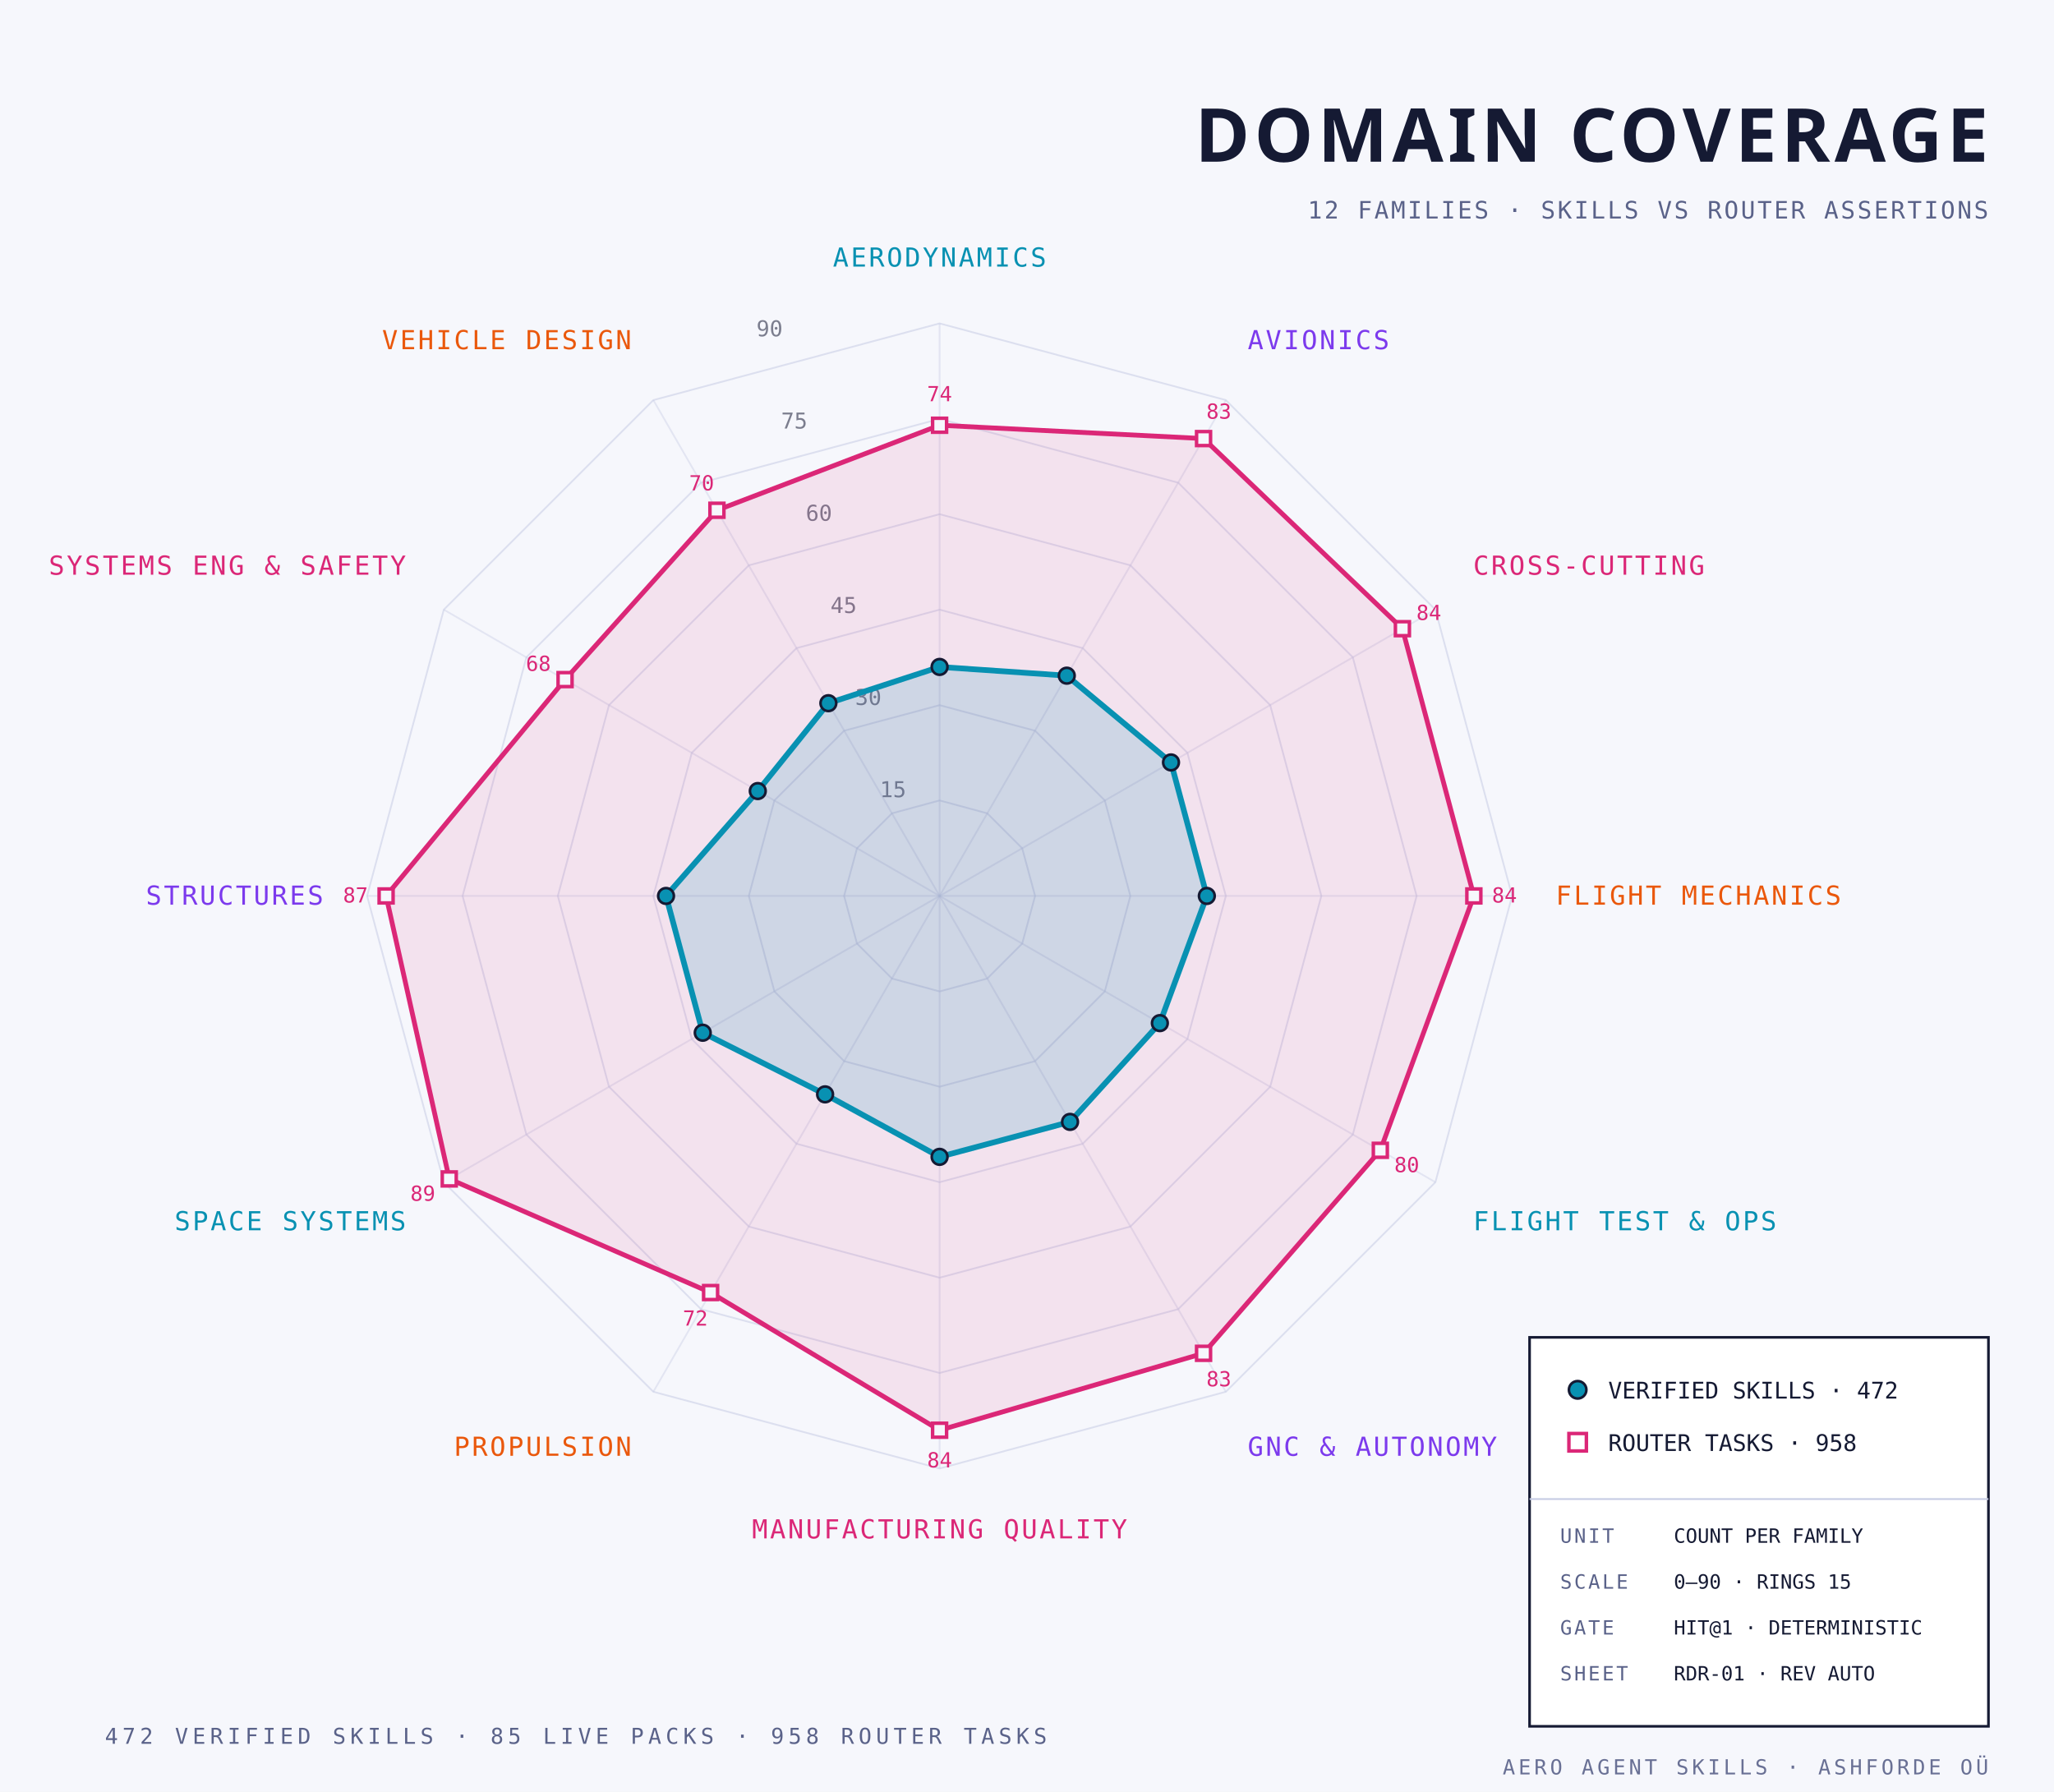
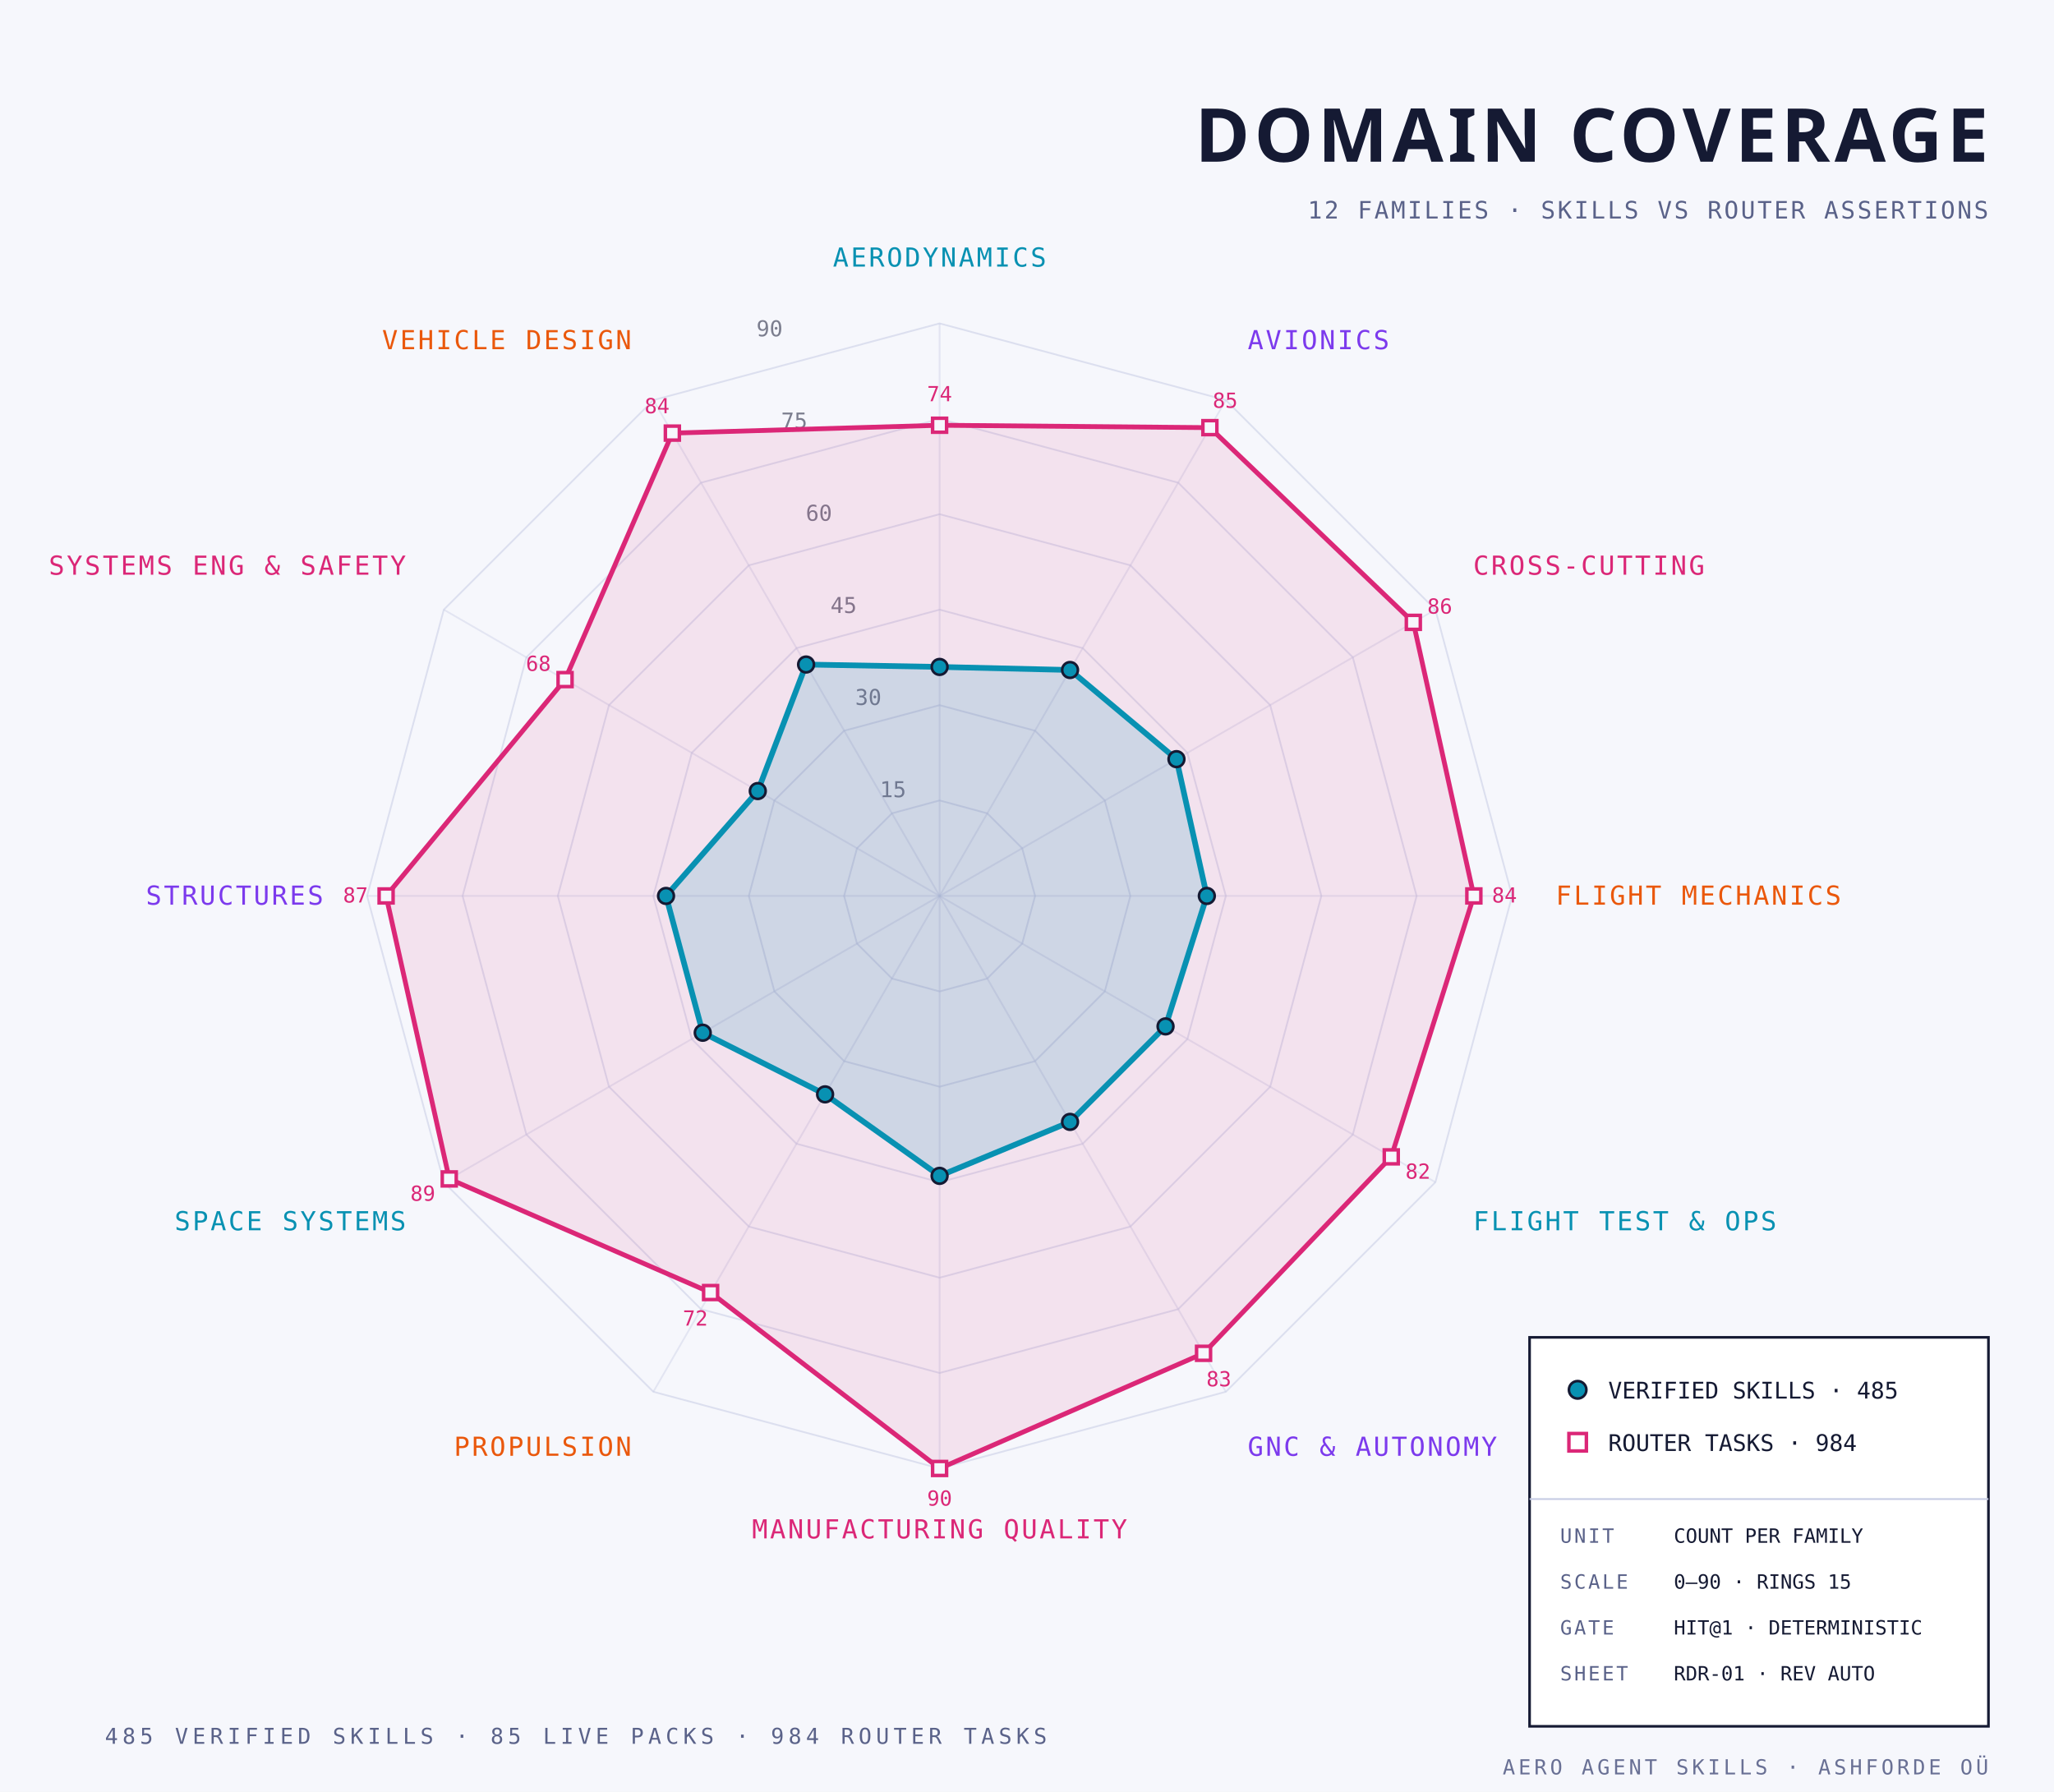
<svg xmlns="http://www.w3.org/2000/svg" width="940" height="820" viewBox="0 0 940 820">
  <style>
    .mono { font-family: "JetBrains Mono", "IBM Plex Mono", "Menlo", monospace; }
    .cond { font-family: "Barlow Condensed", "DIN Condensed", "Arial Narrow", sans-serif; font-weight: 700; text-transform: uppercase; }
    .serif { font-family: "Instrument Serif", Georgia, serif; font-style: italic; }
  </style>
  <rect width="940" height="820" fill="#f6f7fc" />
  <polygon points="430.0,366.3 451.8,372.2 467.8,388.2 473.7,410.0 467.8,431.8 451.8,447.8 430.0,453.7 408.2,447.8 392.2,431.8 386.3,410.0 392.2,388.2 408.2,372.2" fill="none" stroke="#c6cce4" stroke-width="0.8" stroke-opacity="0.55" />
  <polygon points="430.0,322.7 473.7,334.4 505.6,366.3 517.3,410.0 505.6,453.7 473.7,485.6 430.0,497.3 386.3,485.6 354.4,453.7 342.7,410.0 354.4,366.3 386.3,334.4" fill="none" stroke="#c6cce4" stroke-width="0.8" stroke-opacity="0.55" />
  <polygon points="430.0,279.0 495.5,296.6 543.4,344.5 561.0,410.0 543.4,475.5 495.5,523.4 430.0,541.0 364.5,523.4 316.6,475.5 299.0,410.0 316.6,344.5 364.5,296.6" fill="none" stroke="#c6cce4" stroke-width="0.8" stroke-opacity="0.55" />
  <polygon points="430.0,235.3 517.3,258.7 581.3,322.7 604.7,410.0 581.3,497.3 517.3,561.3 430.0,584.7 342.7,561.3 278.7,497.3 255.3,410.0 278.7,322.7 342.7,258.7" fill="none" stroke="#c6cce4" stroke-width="0.8" stroke-opacity="0.55" />
  <polygon points="430.0,191.7 539.2,220.9 619.1,300.8 648.3,410.0 619.1,519.2 539.2,599.1 430.0,628.3 320.8,599.1 240.9,519.2 211.7,410.0 240.9,300.8 320.8,220.9" fill="none" stroke="#c6cce4" stroke-width="0.8" stroke-opacity="0.55" />
  <polygon points="430.0,148.0 561.0,183.1 656.9,279.0 692.0,410.0 656.9,541.0 561.0,636.9 430.0,672.0 299.0,636.9 203.1,541.0 168.0,410.0 203.1,279.0 299.0,183.1" fill="none" stroke="#c6cce4" stroke-width="0.8" stroke-opacity="0.55" />
  <line x1="430" y1="410" x2="430.0" y2="148.0" stroke="#c6cce4" stroke-width="0.8" stroke-opacity="0.4" />
  <line x1="430" y1="410" x2="561.0" y2="183.1" stroke="#c6cce4" stroke-width="0.8" stroke-opacity="0.4" />
  <line x1="430" y1="410" x2="656.9" y2="279.0" stroke="#c6cce4" stroke-width="0.8" stroke-opacity="0.4" />
  <line x1="430" y1="410" x2="692.0" y2="410.0" stroke="#c6cce4" stroke-width="0.8" stroke-opacity="0.4" />
  <line x1="430" y1="410" x2="656.9" y2="541.0" stroke="#c6cce4" stroke-width="0.8" stroke-opacity="0.4" />
  <line x1="430" y1="410" x2="561.0" y2="636.9" stroke="#c6cce4" stroke-width="0.8" stroke-opacity="0.4" />
  <line x1="430" y1="410" x2="430.0" y2="672.0" stroke="#c6cce4" stroke-width="0.8" stroke-opacity="0.4" />
  <line x1="430" y1="410" x2="299.0" y2="636.9" stroke="#c6cce4" stroke-width="0.8" stroke-opacity="0.4" />
  <line x1="430" y1="410" x2="203.1" y2="541.0" stroke="#c6cce4" stroke-width="0.8" stroke-opacity="0.4" />
  <line x1="430" y1="410" x2="168.0" y2="410.0" stroke="#c6cce4" stroke-width="0.8" stroke-opacity="0.4" />
  <line x1="430" y1="410" x2="203.1" y2="279.0" stroke="#c6cce4" stroke-width="0.8" stroke-opacity="0.4" />
  <line x1="430" y1="410" x2="299.0" y2="183.1" stroke="#c6cce4" stroke-width="0.8" stroke-opacity="0.4" />
  <text class="mono" x="414.7" y="364.8" text-anchor="end" font-size="10" fill="#151a33" opacity="0.55">15</text>
  <text class="mono" x="403.4" y="322.6" text-anchor="end" font-size="10" fill="#151a33" opacity="0.55">30</text>
  <text class="mono" x="392.1" y="280.5" text-anchor="end" font-size="10" fill="#151a33" opacity="0.55">45</text>
  <text class="mono" x="380.8" y="238.3" text-anchor="end" font-size="10" fill="#151a33" opacity="0.55">60</text>
  <text class="mono" x="369.5" y="196.1" text-anchor="end" font-size="10" fill="#151a33" opacity="0.55">75</text>
  <text class="mono" x="358.2" y="153.9" text-anchor="end" font-size="10" fill="#151a33" opacity="0.55">90</text>
  <text class="mono" x="430.0" y="122.0" text-anchor="middle" font-size="12" fill="#0891b2" letter-spacing="1">AERODYNAMICS</text>
  <text class="mono" x="571.0" y="159.8" text-anchor="start" font-size="12" fill="#7c3aed" letter-spacing="1">AVIONICS</text>
  <text class="mono" x="674.2" y="263.0" text-anchor="start" font-size="12" fill="#db2777" letter-spacing="1">CROSS-CUTTING</text>
  <text class="mono" x="712.0" y="414.0" text-anchor="start" font-size="12" fill="#ea580c" letter-spacing="1">FLIGHT MECHANICS</text>
  <text class="mono" x="674.2" y="563.0" text-anchor="start" font-size="12" fill="#0891b2" letter-spacing="1">FLIGHT TEST &amp; OPS</text>
  <text class="mono" x="571.0" y="666.2" text-anchor="start" font-size="12" fill="#7c3aed" letter-spacing="1">GNC &amp; AUTONOMY</text>
  <text class="mono" x="430.0" y="704.0" text-anchor="middle" font-size="12" fill="#db2777" letter-spacing="1">MANUFACTURING QUALITY</text>
  <text class="mono" x="289.0" y="666.2" text-anchor="end" font-size="12" fill="#ea580c" letter-spacing="1">PROPULSION</text>
  <text class="mono" x="185.8" y="563.0" text-anchor="end" font-size="12" fill="#0891b2" letter-spacing="1">SPACE SYSTEMS</text>
  <text class="mono" x="148.0" y="414.0" text-anchor="end" font-size="12" fill="#7c3aed" letter-spacing="1">STRUCTURES</text>
  <text class="mono" x="185.8" y="263.0" text-anchor="end" font-size="12" fill="#db2777" letter-spacing="1">SYSTEMS ENG &amp; SAFETY</text>
  <text class="mono" x="289.0" y="159.8" text-anchor="end" font-size="12" fill="#ea580c" letter-spacing="1">VEHICLE DESIGN</text>
-   <polygon points="430.0,194.6 550.8,200.7 641.8,287.7 674.5,410.0 631.7,526.4 550.8,619.3 430.0,654.5 325.2,591.5 205.6,539.5 176.7,410.0 258.6,311.0 328.1,233.5" fill="#db2777" fill-opacity="0.10" stroke="#db2777" stroke-width="2.2" />
+   <polygon points="430.0,194.6 553.7,195.7 646.8,284.8 674.5,410.0 636.7,529.4 550.8,619.3 430.0,672.0 325.2,591.5 205.6,539.5 176.7,410.0 258.6,311.0 307.7,198.2" fill="#db2777" fill-opacity="0.10" stroke="#db2777" stroke-width="2.2" />
  <rect x="426.8" y="191.4" width="6.4" height="6.4" fill="#f6f7fc" stroke="#db2777" stroke-width="1.6" />
-   <rect x="547.6" y="197.5" width="6.4" height="6.4" fill="#f6f7fc" stroke="#db2777" stroke-width="1.6" />
-   <rect x="638.6" y="284.5" width="6.4" height="6.4" fill="#f6f7fc" stroke="#db2777" stroke-width="1.6" />
+   <rect x="550.5" y="192.5" width="6.4" height="6.4" fill="#f6f7fc" stroke="#db2777" stroke-width="1.6" />
+   <rect x="643.6" y="281.6" width="6.4" height="6.4" fill="#f6f7fc" stroke="#db2777" stroke-width="1.6" />
  <rect x="671.3" y="406.8" width="6.4" height="6.4" fill="#f6f7fc" stroke="#db2777" stroke-width="1.6" />
-   <rect x="628.5" y="523.2" width="6.4" height="6.4" fill="#f6f7fc" stroke="#db2777" stroke-width="1.6" />
+   <rect x="633.5" y="526.2" width="6.4" height="6.4" fill="#f6f7fc" stroke="#db2777" stroke-width="1.6" />
  <rect x="547.6" y="616.1" width="6.4" height="6.4" fill="#f6f7fc" stroke="#db2777" stroke-width="1.6" />
-   <rect x="426.8" y="651.3" width="6.4" height="6.4" fill="#f6f7fc" stroke="#db2777" stroke-width="1.6" />
+   <rect x="426.8" y="668.8" width="6.4" height="6.4" fill="#f6f7fc" stroke="#db2777" stroke-width="1.6" />
  <rect x="322.0" y="588.3" width="6.4" height="6.4" fill="#f6f7fc" stroke="#db2777" stroke-width="1.6" />
  <rect x="202.4" y="536.3" width="6.4" height="6.4" fill="#f6f7fc" stroke="#db2777" stroke-width="1.6" />
  <rect x="173.5" y="406.8" width="6.4" height="6.4" fill="#f6f7fc" stroke="#db2777" stroke-width="1.6" />
  <rect x="255.4" y="307.8" width="6.4" height="6.4" fill="#f6f7fc" stroke="#db2777" stroke-width="1.6" />
-   <rect x="324.9" y="230.3" width="6.4" height="6.4" fill="#f6f7fc" stroke="#db2777" stroke-width="1.6" />
-   <polygon points="430.0,305.2 488.2,309.2 535.9,348.9 552.3,410.0 530.8,468.2 489.7,513.4 430.0,529.4 377.6,500.8 321.6,472.6 304.8,410.0 346.8,362.0 379.1,321.8" fill="#0891b2" fill-opacity="0.16" stroke="#0891b2" stroke-width="2.6" />
+   <rect x="304.5" y="195.0" width="6.4" height="6.4" fill="#f6f7fc" stroke="#db2777" stroke-width="1.6" />
+   <polygon points="430.0,305.2 489.7,306.6 538.4,347.4 552.3,410.0 533.4,469.7 489.7,513.4 430.0,538.1 377.6,500.8 321.6,472.6 304.8,410.0 346.8,362.0 368.9,304.1" fill="#0891b2" fill-opacity="0.16" stroke="#0891b2" stroke-width="2.6" />
  <circle cx="430.0" cy="305.2" r="3.6" fill="#0891b2" stroke="#151a33" stroke-width="1.2" />
-   <circle cx="488.2" cy="309.2" r="3.6" fill="#0891b2" stroke="#151a33" stroke-width="1.2" />
-   <circle cx="535.9" cy="348.9" r="3.6" fill="#0891b2" stroke="#151a33" stroke-width="1.2" />
+   <circle cx="489.7" cy="306.6" r="3.6" fill="#0891b2" stroke="#151a33" stroke-width="1.2" />
+   <circle cx="538.4" cy="347.4" r="3.6" fill="#0891b2" stroke="#151a33" stroke-width="1.2" />
  <circle cx="552.3" cy="410.0" r="3.6" fill="#0891b2" stroke="#151a33" stroke-width="1.2" />
-   <circle cx="530.8" cy="468.2" r="3.6" fill="#0891b2" stroke="#151a33" stroke-width="1.2" />
+   <circle cx="533.4" cy="469.7" r="3.6" fill="#0891b2" stroke="#151a33" stroke-width="1.2" />
  <circle cx="489.7" cy="513.4" r="3.6" fill="#0891b2" stroke="#151a33" stroke-width="1.2" />
-   <circle cx="430.0" cy="529.4" r="3.6" fill="#0891b2" stroke="#151a33" stroke-width="1.2" />
+   <circle cx="430.0" cy="538.1" r="3.6" fill="#0891b2" stroke="#151a33" stroke-width="1.2" />
  <circle cx="377.6" cy="500.8" r="3.6" fill="#0891b2" stroke="#151a33" stroke-width="1.2" />
  <circle cx="321.6" cy="472.6" r="3.6" fill="#0891b2" stroke="#151a33" stroke-width="1.2" />
  <circle cx="304.8" cy="410.0" r="3.6" fill="#0891b2" stroke="#151a33" stroke-width="1.2" />
  <circle cx="346.8" cy="362.0" r="3.6" fill="#0891b2" stroke="#151a33" stroke-width="1.2" />
-   <circle cx="379.1" cy="321.8" r="3.6" fill="#0891b2" stroke="#151a33" stroke-width="1.2" />
+   <circle cx="368.9" cy="304.1" r="3.6" fill="#0891b2" stroke="#151a33" stroke-width="1.2" />
  <text class="mono" x="430.0" y="183.6" text-anchor="middle" font-size="9.5" fill="#db2777">74</text>
-   <text class="mono" x="557.8" y="191.6" text-anchor="middle" font-size="9.5" fill="#db2777">83</text>
-   <text class="mono" x="653.9" y="283.7" text-anchor="middle" font-size="9.5" fill="#db2777">84</text>
+   <text class="mono" x="560.7" y="186.6" text-anchor="middle" font-size="9.5" fill="#db2777">85</text>
+   <text class="mono" x="658.9" y="280.8" text-anchor="middle" font-size="9.5" fill="#db2777">86</text>
  <text class="mono" x="688.5" y="413.0" text-anchor="middle" font-size="9.5" fill="#db2777">84</text>
-   <text class="mono" x="643.8" y="536.4" text-anchor="middle" font-size="9.5" fill="#db2777">80</text>
+   <text class="mono" x="648.9" y="539.4" text-anchor="middle" font-size="9.5" fill="#db2777">82</text>
  <text class="mono" x="557.8" y="634.4" text-anchor="middle" font-size="9.5" fill="#db2777">83</text>
-   <text class="mono" x="430.0" y="671.5" text-anchor="middle" font-size="9.5" fill="#db2777">84</text>
+   <text class="mono" x="430.0" y="689.0" text-anchor="middle" font-size="9.5" fill="#db2777">90</text>
  <text class="mono" x="318.2" y="606.6" text-anchor="middle" font-size="9.5" fill="#db2777">72</text>
  <text class="mono" x="193.5" y="549.5" text-anchor="middle" font-size="9.5" fill="#db2777">89</text>
  <text class="mono" x="162.7" y="413.0" text-anchor="middle" font-size="9.5" fill="#db2777">87</text>
  <text class="mono" x="246.4" y="307.0" text-anchor="middle" font-size="9.5" fill="#db2777">68</text>
-   <text class="mono" x="321.1" y="224.4" text-anchor="middle" font-size="9.5" fill="#db2777">70</text>
+   <text class="mono" x="300.7" y="189.1" text-anchor="middle" font-size="9.5" fill="#db2777">84</text>
  <text class="cond" x="910.0" y="74.0" text-anchor="end" font-size="34" fill="#151a33" letter-spacing="2">DOMAIN COVERAGE</text>
  <text class="mono" x="910.0" y="100.0" text-anchor="end" font-size="11" fill="#5a6289" letter-spacing="1">12 FAMILIES · SKILLS VS ROUTER ASSERTIONS</text>
  <rect x="700" y="612" width="210" height="178" fill="#ffffff" stroke="#151a33" stroke-width="1.2" />
  <line x1="700" y1="686" x2="910" y2="686" stroke="#c6cce4" stroke-width="0.8" />
  <circle cx="722" cy="636" r="4" fill="#0891b2" stroke="#151a33" stroke-width="1.2" />
-   <text class="mono" x="736.0" y="640.0" text-anchor="start" font-size="10.5" fill="#151a33">VERIFIED SKILLS · 472</text>
+   <text class="mono" x="736.0" y="640.0" text-anchor="start" font-size="10.5" fill="#151a33">VERIFIED SKILLS · 485</text>
  <rect x="718" y="656" width="8" height="8" fill="none" stroke="#db2777" stroke-width="1.6" />
-   <text class="mono" x="736.0" y="664.0" text-anchor="start" font-size="10.5" fill="#151a33">ROUTER TASKS · 958</text>
+   <text class="mono" x="736.0" y="664.0" text-anchor="start" font-size="10.5" fill="#151a33">ROUTER TASKS · 984</text>
  <text class="mono" x="714.0" y="706.0" text-anchor="start" font-size="9" fill="#5a6289" letter-spacing="1">UNIT</text>
  <text class="mono" x="766.0" y="706.0" text-anchor="start" font-size="9" fill="#151a33">COUNT PER FAMILY</text>
  <text class="mono" x="714.0" y="727.0" text-anchor="start" font-size="9" fill="#5a6289" letter-spacing="1">SCALE</text>
  <text class="mono" x="766.0" y="727.0" text-anchor="start" font-size="9" fill="#151a33">0–90 · RINGS 15</text>
  <text class="mono" x="714.0" y="748.0" text-anchor="start" font-size="9" fill="#5a6289" letter-spacing="1">GATE</text>
  <text class="mono" x="766.0" y="748.0" text-anchor="start" font-size="9" fill="#151a33">HIT@1 · DETERMINISTIC</text>
  <text class="mono" x="714.0" y="769.0" text-anchor="start" font-size="9" fill="#5a6289" letter-spacing="1">SHEET</text>
  <text class="mono" x="766.0" y="769.0" text-anchor="start" font-size="9" fill="#151a33">RDR-01 · REV AUTO</text>
-   <text class="mono" x="48.0" y="798.0" text-anchor="start" font-size="10" fill="#5a6289" letter-spacing="2">472 VERIFIED SKILLS · 85 LIVE PACKS · 958 ROUTER TASKS</text>
+   <text class="mono" x="48.0" y="798.0" text-anchor="start" font-size="10" fill="#5a6289" letter-spacing="2">485 VERIFIED SKILLS · 85 LIVE PACKS · 984 ROUTER TASKS</text>
  <text class="mono" x="910.0" y="812.0" text-anchor="end" font-size="9.5" fill="#5a6289" letter-spacing="1.5" opacity="0.9">AERO AGENT SKILLS · ASHFORDE OÜ</text>
</svg>
